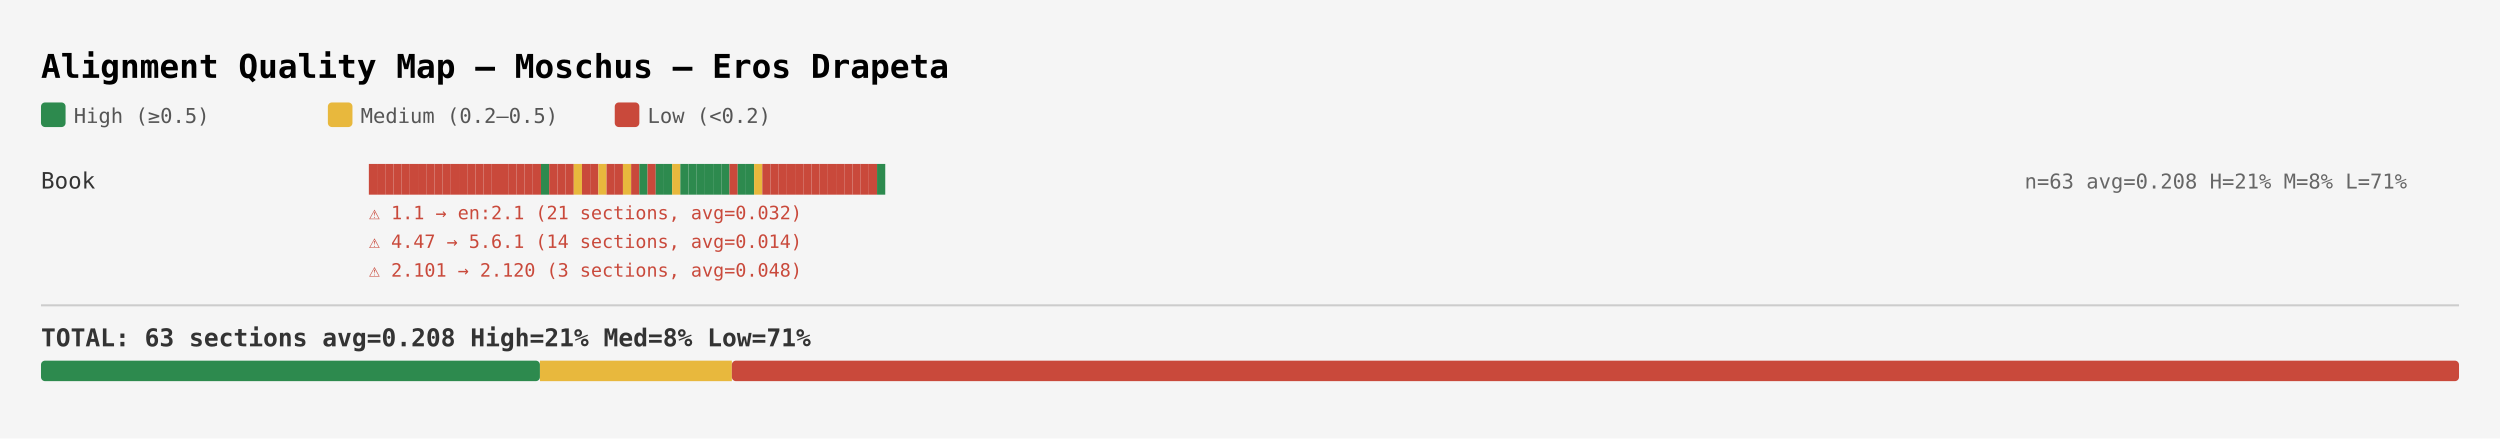
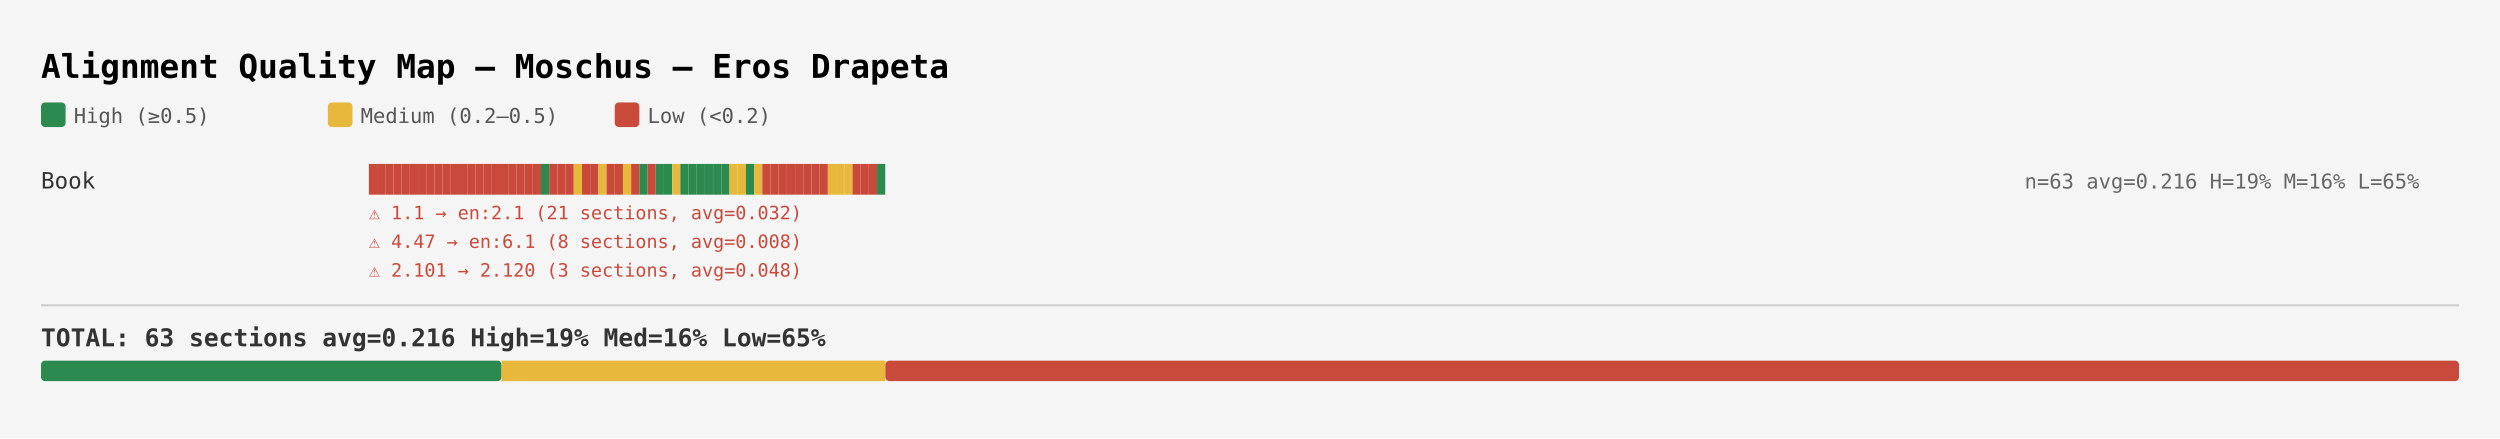
<svg xmlns="http://www.w3.org/2000/svg" width="1220" height="214" viewBox="0 0 1220 214">
  <rect width="1220" height="214" fill="#f5f5f5" />
  <style>
  text { font-family: "SF Mono", "Menlo", "Monaco", monospace; }
  .title { font-size: 16px; font-weight: bold; }
  .subtitle { font-size: 11px; fill: #888; }
  .label { font-size: 11px; fill: #333; }
  .stats { font-size: 10px; fill: #666; }
  .warn { font-size: 9px; fill: #c9493b; }
  .total { font-size: 12px; font-weight: bold; fill: #333; }
  .legend-text { font-size: 10px; fill: #555; }
</style>
  <text x="20" y="38" class="title">Alignment Quality Map — Moschus — Eros Drapeta</text>
  <rect x="20" y="50" width="12" height="12" fill="#2d8a4e" rx="2" />
  <text x="36" y="60" class="legend-text">High (≥0.5)</text>
  <rect x="160" y="50" width="12" height="12" fill="#e8b83d" rx="2" />
  <text x="176" y="60" class="legend-text">Medium (0.2–0.5)</text>
  <rect x="300" y="50" width="12" height="12" fill="#c9493b" rx="2" />
  <text x="316" y="60" class="legend-text">Low (&lt;0.2)</text>
  <text x="20" y="92" class="label">Book </text>
-   <text x="988" y="92" class="stats">n=63  avg=0.208  H=21%  M=8%  L=71%</text>
+   <text x="988" y="92" class="stats">n=63  avg=0.216  H=19%  M=16%  L=65%</text>
  <a href="tlg0035.tlg005.perseus-eng80.html#s1-1">
    <rect x="180" y="80" width="4" height="15" fill="#c9493b" />
  </a>
  <a href="tlg0035.tlg005.perseus-eng80.html#s1-9">
    <rect x="184" y="80" width="4" height="15" fill="#c9493b" />
  </a>
  <a href="tlg0035.tlg005.perseus-eng80.html#s1-18">
    <rect x="188" y="80" width="4" height="15" fill="#c9493b" />
  </a>
  <a href="tlg0035.tlg005.perseus-eng80.html#s1-26">
    <rect x="192" y="80" width="4" height="15" fill="#c9493b" />
  </a>
  <a href="tlg0035.tlg005.perseus-eng80.html#s2-1">
    <rect x="196" y="80" width="4" height="15" fill="#c9493b" />
  </a>
  <a href="tlg0035.tlg005.perseus-eng80.html#s2-10">
    <rect x="200" y="80" width="4" height="15" fill="#c9493b" />
  </a>
  <a href="tlg0035.tlg005.perseus-eng80.html#s2-18">
    <rect x="204" y="80" width="4" height="15" fill="#c9493b" />
  </a>
  <a href="tlg0035.tlg005.perseus-eng80.html#s2-27">
    <rect x="208" y="80" width="4" height="15" fill="#c9493b" />
  </a>
  <a href="tlg0035.tlg005.perseus-eng80.html#s2-37">
    <rect x="212" y="80" width="4" height="15" fill="#c9493b" />
  </a>
  <a href="tlg0035.tlg005.perseus-eng80.html#s2-46">
    <rect x="216" y="80" width="4" height="15" fill="#c9493b" />
  </a>
  <a href="tlg0035.tlg005.perseus-eng80.html#s2-55">
    <rect x="220" y="80" width="4" height="15" fill="#c9493b" />
  </a>
  <a href="tlg0035.tlg005.perseus-eng80.html#s2-63">
    <rect x="224" y="80" width="4" height="15" fill="#c9493b" />
  </a>
  <a href="tlg0035.tlg005.perseus-eng80.html#s2-72">
    <rect x="228" y="80" width="4" height="15" fill="#c9493b" />
  </a>
  <a href="tlg0035.tlg005.perseus-eng80.html#s2-84">
    <rect x="232" y="80" width="4" height="15" fill="#c9493b" />
  </a>
  <a href="tlg0035.tlg005.perseus-eng80.html#sen:1-1">
    <rect x="236" y="80" width="4" height="15" fill="#c9493b" />
  </a>
  <a href="tlg0035.tlg005.perseus-eng80.html#sen:1-1">
    <rect x="240" y="80" width="4" height="15" fill="#c9493b" />
  </a>
  <a href="tlg0035.tlg005.perseus-eng80.html#sen:1-1">
    <rect x="244" y="80" width="4" height="15" fill="#c9493b" />
  </a>
  <a href="tlg0035.tlg005.perseus-eng80.html#sen:1-1">
    <rect x="248" y="80" width="4" height="15" fill="#c9493b" />
  </a>
  <a href="tlg0035.tlg005.perseus-eng80.html#sen:2-1">
    <rect x="252" y="80" width="4" height="15" fill="#c9493b" />
  </a>
  <a href="tlg0035.tlg005.perseus-eng80.html#sen:2-1">
    <rect x="256" y="80" width="4" height="15" fill="#c9493b" />
  </a>
  <a href="tlg0035.tlg005.perseus-eng80.html#sen:2-1">
    <rect x="260" y="80" width="4" height="15" fill="#c9493b" />
  </a>
  <a href="tlg0035.tlg005.perseus-eng80.html#s2-93">
    <rect x="264" y="80" width="4" height="15" fill="#2d8a4e" />
  </a>
  <a href="tlg0035.tlg005.perseus-eng80.html#s2-101">
    <rect x="268" y="80" width="4" height="15" fill="#c9493b" />
  </a>
  <a href="tlg0035.tlg005.perseus-eng80.html#s2-111">
    <rect x="272" y="80" width="4" height="15" fill="#c9493b" />
  </a>
  <a href="tlg0035.tlg005.perseus-eng80.html#s2-120">
    <rect x="276" y="80" width="4" height="15" fill="#c9493b" />
  </a>
  <a href="tlg0035.tlg005.perseus-eng80.html#s2-129">
    <rect x="280" y="80" width="4" height="15" fill="#e8b83d" />
  </a>
  <a href="tlg0035.tlg005.perseus-eng80.html#s2-139">
    <rect x="284" y="80" width="4" height="15" fill="#c9493b" />
  </a>
  <a href="tlg0035.tlg005.perseus-eng80.html#s2-149">
    <rect x="288" y="80" width="4" height="15" fill="#c9493b" />
  </a>
  <a href="tlg0035.tlg005.perseus-eng80.html#s2-157">
    <rect x="292" y="80" width="4" height="15" fill="#e8b83d" />
  </a>
  <a href="tlg0035.tlg005.perseus-eng80.html#s3-1">
    <rect x="296" y="80" width="4" height="15" fill="#c9493b" />
  </a>
  <a href="tlg0035.tlg005.perseus-eng80.html#s3-9">
    <rect x="300" y="80" width="4" height="15" fill="#c9493b" />
  </a>
  <a href="tlg0035.tlg005.perseus-eng80.html#s3-19">
    <rect x="304" y="80" width="4" height="15" fill="#e8b83d" />
  </a>
  <a href="tlg0035.tlg005.perseus-eng80.html#s3-28">
    <rect x="308" y="80" width="4" height="15" fill="#c9493b" />
  </a>
  <a href="tlg0035.tlg005.perseus-eng80.html#s3-36">
    <rect x="312" y="80" width="4" height="15" fill="#2d8a4e" />
  </a>
  <a href="tlg0035.tlg005.perseus-eng80.html#s3-45">
    <rect x="316" y="80" width="4" height="15" fill="#c9493b" />
  </a>
  <a href="tlg0035.tlg005.perseus-eng80.html#s3-53">
    <rect x="320" y="80" width="4" height="15" fill="#2d8a4e" />
  </a>
  <a href="tlg0035.tlg005.perseus-eng80.html#s3-62">
    <rect x="324" y="80" width="4" height="15" fill="#2d8a4e" />
  </a>
  <a href="tlg0035.tlg005.perseus-eng80.html#s3-70">
    <rect x="328" y="80" width="4" height="15" fill="#e8b83d" />
  </a>
  <a href="tlg0035.tlg005.perseus-eng80.html#s3-78">
    <rect x="332" y="80" width="4" height="15" fill="#2d8a4e" />
  </a>
  <a href="tlg0035.tlg005.perseus-eng80.html#s3-86">
    <rect x="336" y="80" width="4" height="15" fill="#2d8a4e" />
  </a>
  <a href="tlg0035.tlg005.perseus-eng80.html#s3-98">
    <rect x="340" y="80" width="4" height="15" fill="#2d8a4e" />
  </a>
  <a href="tlg0035.tlg005.perseus-eng80.html#s3-107">
    <rect x="344" y="80" width="4" height="15" fill="#2d8a4e" />
  </a>
  <a href="tlg0035.tlg005.perseus-eng80.html#s3-121">
    <rect x="348" y="80" width="4" height="15" fill="#2d8a4e" />
  </a>
  <a href="tlg0035.tlg005.perseus-eng80.html#s4-1">
    <rect x="352" y="80" width="4" height="15" fill="#2d8a4e" />
  </a>
  <a href="tlg0035.tlg005.perseus-eng80.html#s4-11">
-     <rect x="356" y="80" width="4" height="15" fill="#c9493b" />
+     <rect x="356" y="80" width="4" height="15" fill="#e8b83d" />
  </a>
  <a href="tlg0035.tlg005.perseus-eng80.html#s4-19">
-     <rect x="360" y="80" width="4" height="15" fill="#2d8a4e" />
+     <rect x="360" y="80" width="4" height="15" fill="#e8b83d" />
  </a>
  <a href="tlg0035.tlg005.perseus-eng80.html#s4-27">
    <rect x="364" y="80" width="4" height="15" fill="#2d8a4e" />
  </a>
  <a href="tlg0035.tlg005.perseus-eng80.html#s4-36">
    <rect x="368" y="80" width="4" height="15" fill="#e8b83d" />
  </a>
  <a href="tlg0035.tlg005.perseus-eng80.html#s4-47">
    <rect x="372" y="80" width="4" height="15" fill="#c9493b" />
  </a>
  <a href="tlg0035.tlg005.perseus-eng80.html#s4-56">
    <rect x="376" y="80" width="4" height="15" fill="#c9493b" />
  </a>
  <a href="tlg0035.tlg005.perseus-eng80.html#s4-65">
    <rect x="380" y="80" width="4" height="15" fill="#c9493b" />
  </a>
  <a href="tlg0035.tlg005.perseus-eng80.html#s4-75">
    <rect x="384" y="80" width="4" height="15" fill="#c9493b" />
  </a>
  <a href="tlg0035.tlg005.perseus-eng80.html#s4-83">
    <rect x="388" y="80" width="4" height="15" fill="#c9493b" />
  </a>
  <a href="tlg0035.tlg005.perseus-eng80.html#s4-91">
    <rect x="392" y="80" width="4" height="15" fill="#c9493b" />
  </a>
  <a href="tlg0035.tlg005.perseus-eng80.html#s4-99">
    <rect x="396" y="80" width="4" height="15" fill="#c9493b" />
  </a>
  <a href="tlg0035.tlg005.perseus-eng80.html#sen:6-1">
    <rect x="400" y="80" width="4" height="15" fill="#c9493b" />
  </a>
  <a href="tlg0035.tlg005.perseus-eng80.html#s4-107">
-     <rect x="404" y="80" width="4" height="15" fill="#c9493b" />
+     <rect x="404" y="80" width="4" height="15" fill="#e8b83d" />
  </a>
  <a href="tlg0035.tlg005.perseus-eng80.html#s4-118">
-     <rect x="408" y="80" width="4" height="15" fill="#c9493b" />
+     <rect x="408" y="80" width="4" height="15" fill="#e8b83d" />
  </a>
  <a href="tlg0035.tlg005.perseus-eng80.html#s5-4-1">
-     <rect x="412" y="80" width="4" height="15" fill="#c9493b" />
+     <rect x="412" y="80" width="4" height="15" fill="#e8b83d" />
  </a>
  <a href="tlg0035.tlg005.perseus-eng80.html#s5-4-9">
    <rect x="416" y="80" width="4" height="15" fill="#c9493b" />
  </a>
  <a href="tlg0035.tlg005.perseus-eng80.html#s5-5-1">
    <rect x="420" y="80" width="4" height="15" fill="#c9493b" />
  </a>
  <a href="tlg0035.tlg005.perseus-eng80.html#s5-6-1">
    <rect x="424" y="80" width="4" height="15" fill="#c9493b" />
  </a>
  <a href="tlg0035.tlg005.perseus-eng80.html#s5-7-1">
    <rect x="428" y="80" width="4" height="15" fill="#2d8a4e" />
  </a>
  <text x="180" y="107" class="warn">⚠ 1.1 → en:2.1  (21 sections, avg=0.032)</text>
-   <text x="180" y="121" class="warn">⚠ 4.47 → 5.6.1  (14 sections, avg=0.014)</text>
+   <text x="180" y="121" class="warn">⚠ 4.47 → en:6.1  (8 sections, avg=0.008)</text>
  <text x="180" y="135" class="warn">⚠ 2.101 → 2.120  (3 sections, avg=0.048)</text>
  <line x1="20" y1="149" x2="1200" y2="149" stroke="#ccc" stroke-width="1" />
-   <text x="20" y="169" class="total">TOTAL: 63 sections   avg=0.208   High=21%   Med=8%   Low=71%</text>
-   <rect x="20" y="176" width="243.492" height="10" fill="#2d8a4e" rx="2" />
-   <rect x="263.492" y="176" width="93.651" height="10" fill="#e8b83d" />
-   <rect x="357.143" y="176" width="842.857" height="10" fill="#c9493b" rx="2" />
+   <text x="20" y="169" class="total">TOTAL: 63 sections   avg=0.216   High=19%   Med=16%   Low=65%</text>
+   <rect x="20" y="176" width="224.762" height="10" fill="#2d8a4e" rx="2" />
+   <rect x="244.762" y="176" width="187.302" height="10" fill="#e8b83d" />
+   <rect x="432.063" y="176" width="767.937" height="10" fill="#c9493b" rx="2" />
</svg>
